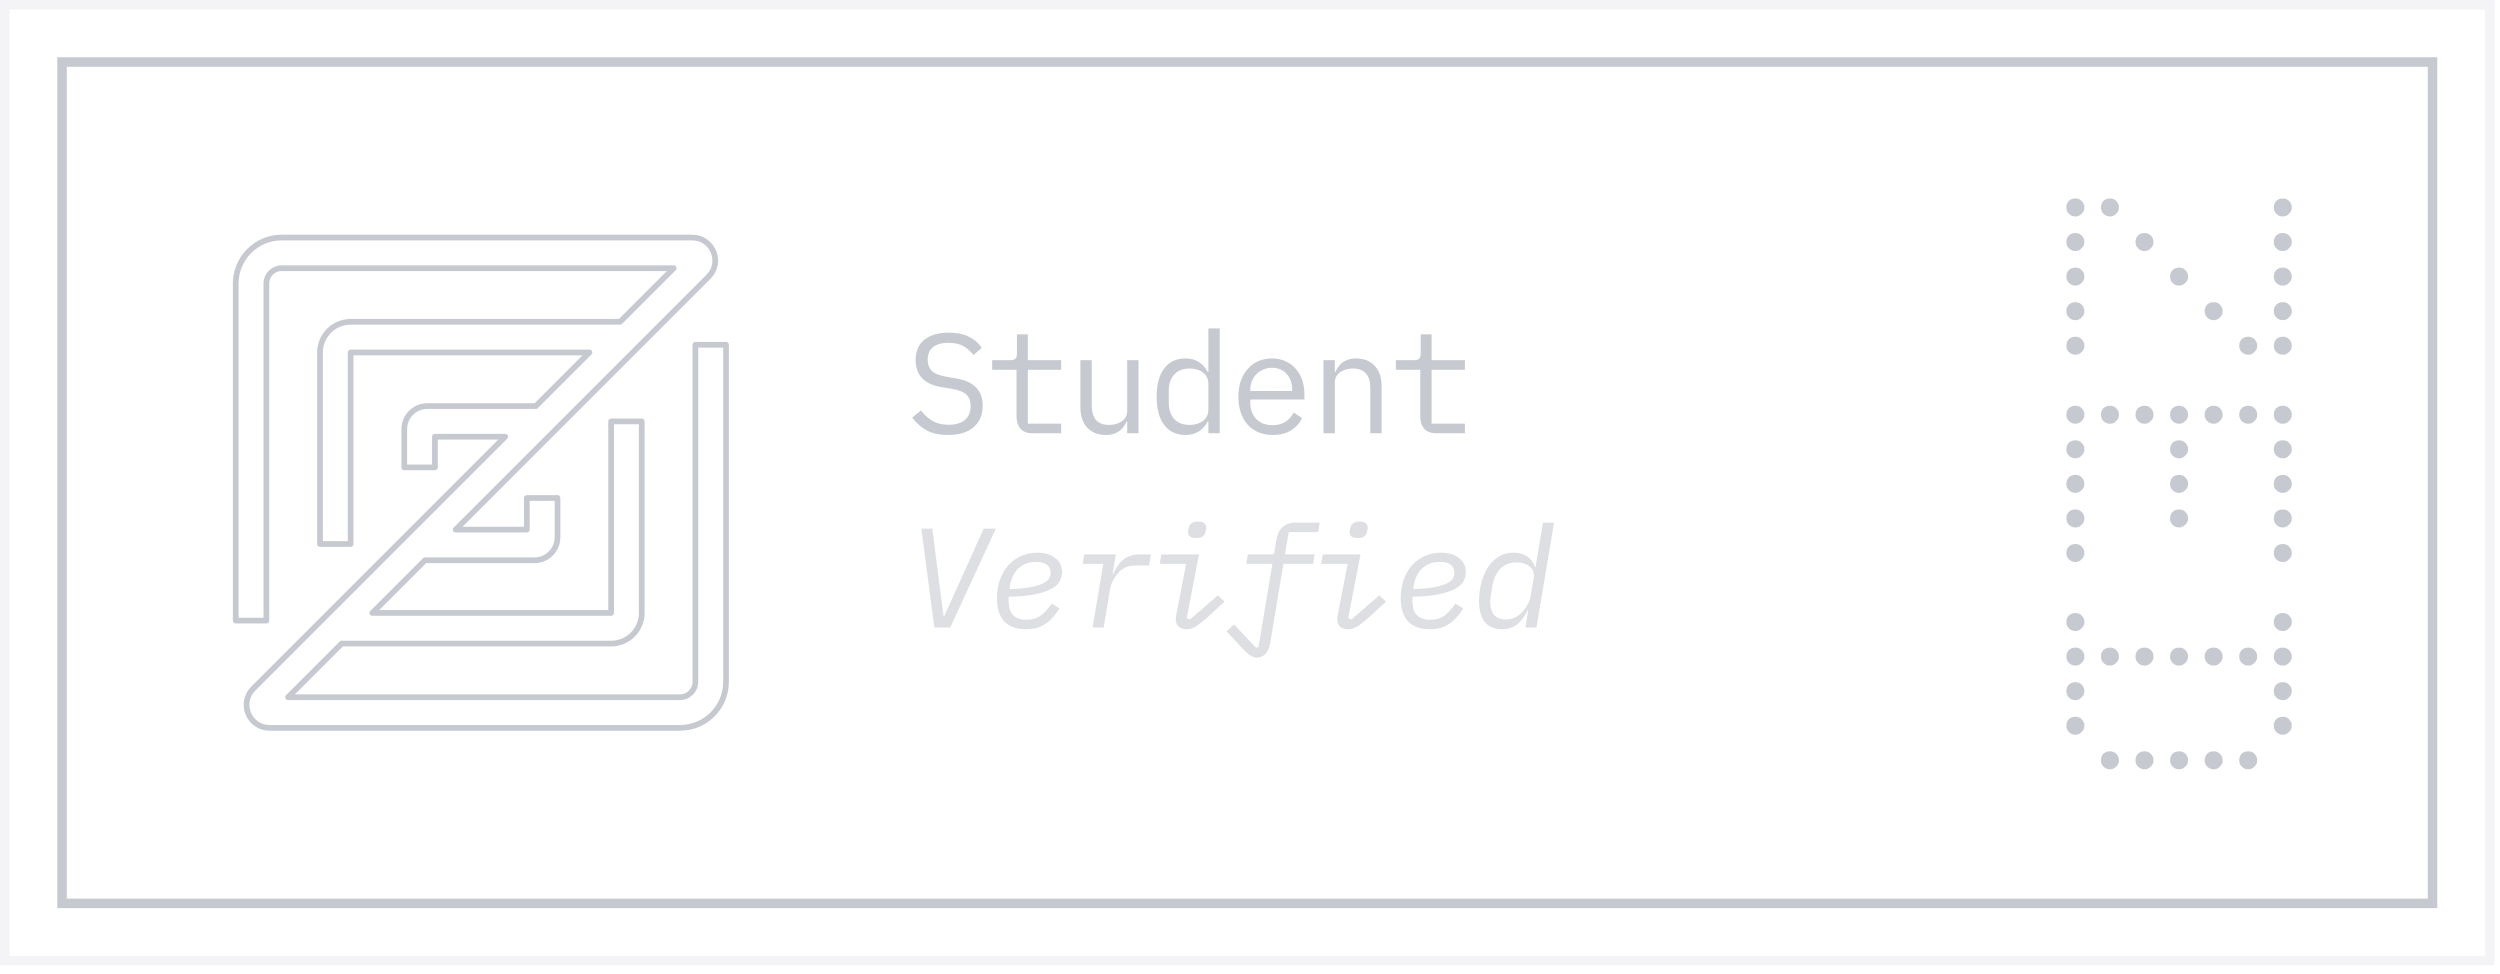
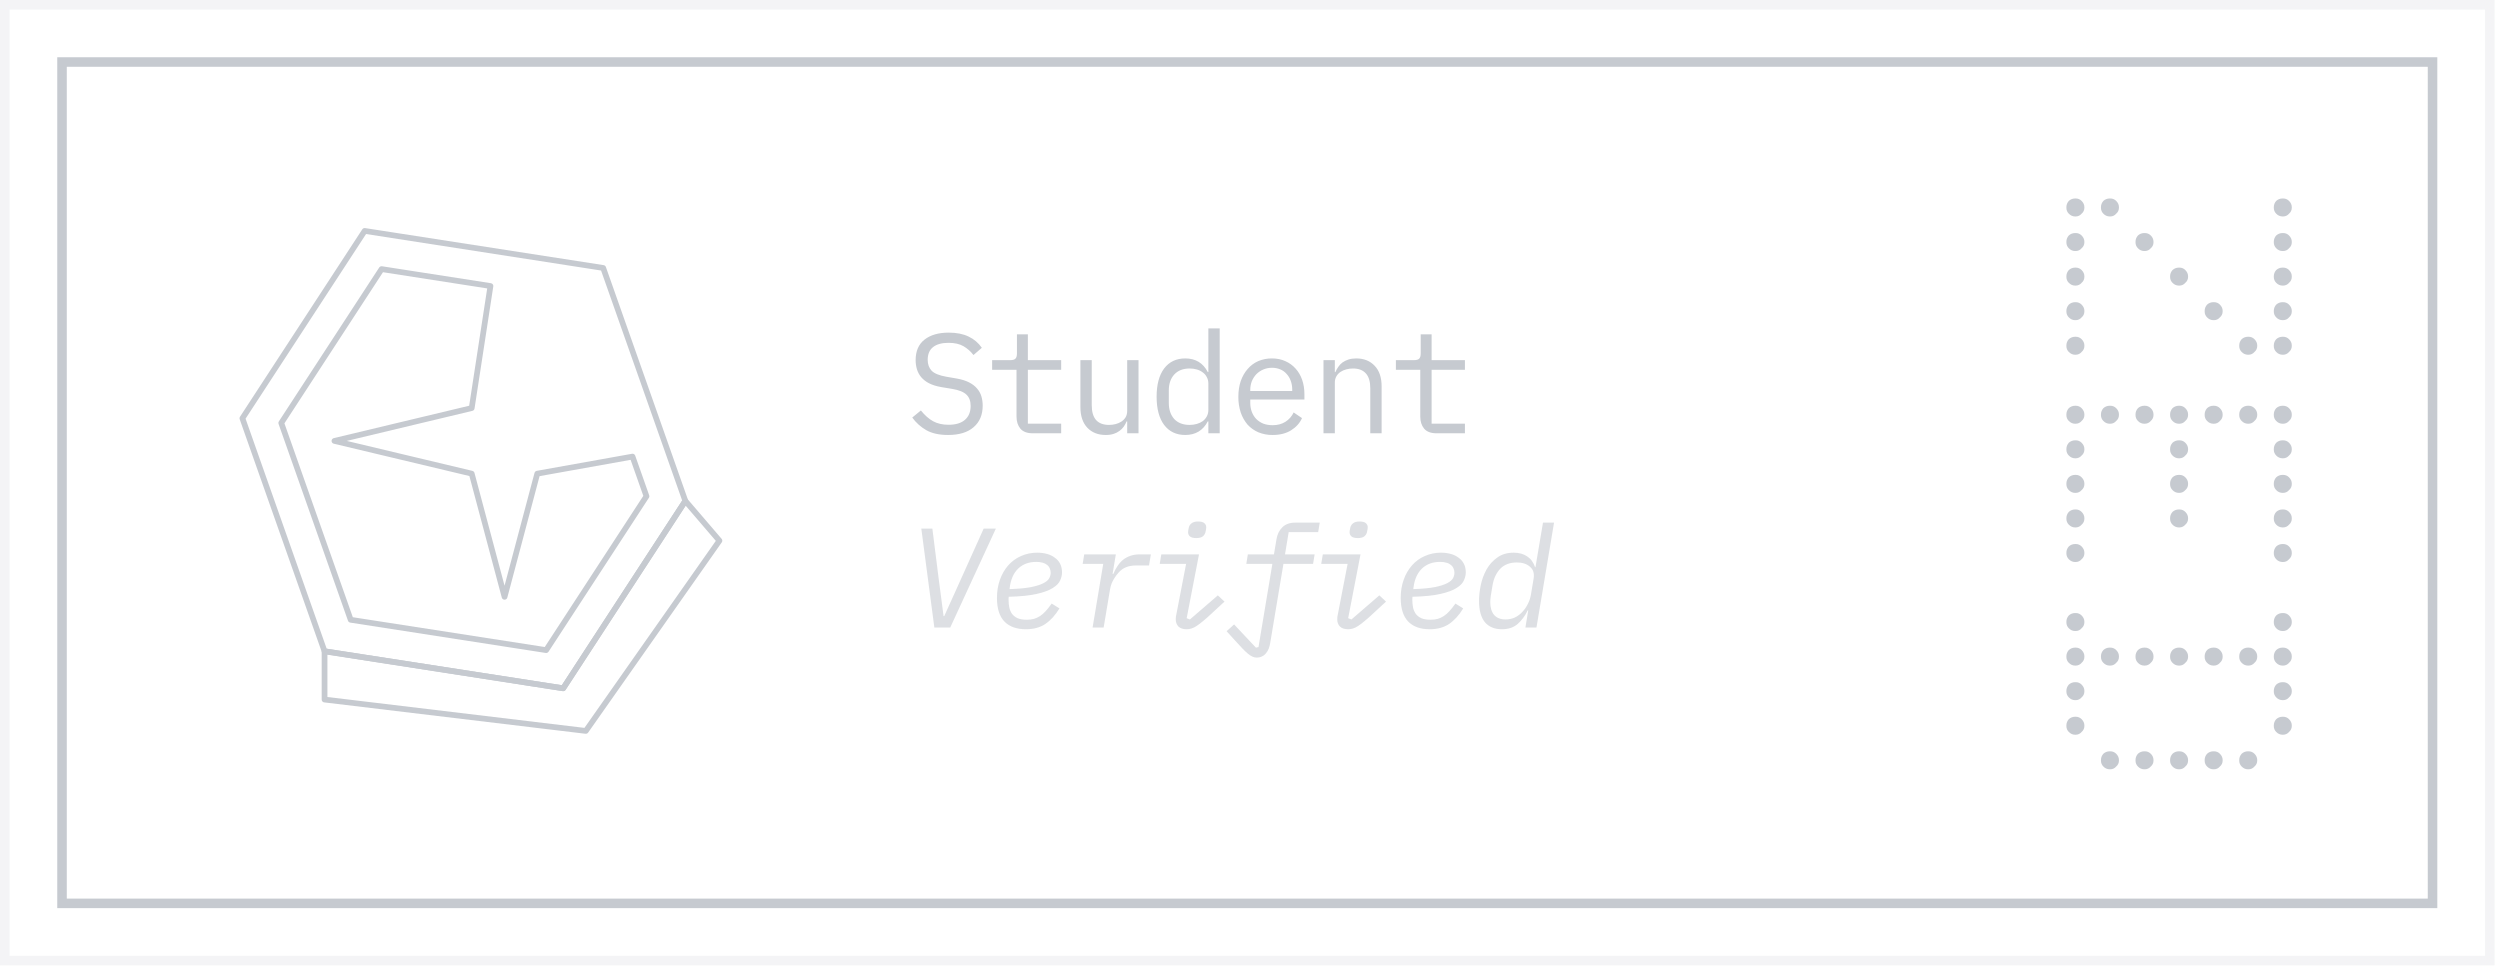
<svg xmlns="http://www.w3.org/2000/svg" width="262" height="102" fill="none">
  <path stroke="#c6cad0" d="M.5.5h260.43v100.173H.5z" opacity=".2" />
  <path stroke="#c6cad0" d="M6.5 6.5h248.43v88.173H6.5z" />
-   <path stroke="#c6cad0" stroke-linejoin="round" stroke-width=".6" d="M29.521 28.106c-.887 0-1.605.72-1.605 1.606v35.326h-3.212V29.712a4.817 4.817 0 0 1 4.817-4.817h43.023c2.146 0 3.22 2.594 1.703 4.111L47.75 55.504h7.464v-3.312h3.212v4.115a2.41 2.41 0 0 1-2.409 2.409H44.538l-5.52 5.52h25.027V44.164h3.211v20.072a3.21 3.21 0 0 1-3.211 3.211H35.806l-5.62 5.62h41.085c.887 0 1.605-.719 1.605-1.606V36.135h3.212V71.46a4.817 4.817 0 0 1-4.817 4.818H28.248c-2.146 0-3.22-2.595-1.703-4.112l26.397-26.398H45.58v3.212h-3.212v-4.014a2.41 2.41 0 0 1 2.409-2.41h11.378l5.62-5.62H36.747V57.01h-3.211V36.938a3.21 3.21 0 0 1 3.211-3.212h28.239l5.62-5.62z" clip-rule="evenodd" />
+   <path stroke="#c6cad0" stroke-linejoin="round" stroke-width=".6" clip-rule="evenodd" d="M34.013,68.252 L59.022,72.134 L71.824,52.496 L75.397,56.664 L61.392,76.6 L34.013,73.313Z" />
+   <path stroke="#c6cad0" stroke-linejoin="round" stroke-width=".6" clip-rule="evenodd" d="M25.403,43.838 L34.013,68.252 L59.022,72.134 L71.824,52.496 L63.214,28.082 L38.217,24.2ZM39.991,28.201 L51.4,29.976 L49.435,42.766 L35.049,46.208 L49.435,49.638 L52.877,62.547 L56.307,49.638 L66.287,47.851 L67.752,52.008 L57.236,68.133 L36.752,64.953 L29.476,44.326Z" />
  <path fill="#c6cad0" d="M150.538 45.408q-.876 0-1.292-.49-.402-.49-.402-1.263v-4.903h-2.555v-1.01h1.902q.386 0 .535-.149.163-.163.163-.55v-2.005h1.144v2.704h3.491v1.01h-3.491v5.646h3.491v1.01zM138.703 45.408v-7.666h1.188v1.248h.06q.119-.283.297-.535a1.9 1.9 0 0 1 .431-.46 2.3 2.3 0 0 1 .624-.313q.357-.119.832-.119 1.203 0 1.931.773.728.758.728 2.154v4.918h-1.188v-4.71q0-1.055-.461-1.56-.46-.52-1.352-.52-.356 0-.698.09-.342.088-.609.267a1.4 1.4 0 0 0-.431.46 1.3 1.3 0 0 0-.164.654v5.319zM133.375 45.586a3.8 3.8 0 0 1-1.5-.282 3.3 3.3 0 0 1-1.13-.802 3.9 3.9 0 0 1-.713-1.263 5.1 5.1 0 0 1-.252-1.65q0-.92.252-1.663.268-.744.728-1.263a3.1 3.1 0 0 1 1.1-.817 3.6 3.6 0 0 1 1.441-.283q.772 0 1.396.283.64.282 1.085.787.446.49.683 1.174t.238 1.5v.565h-5.675v.356q0 .506.163.936.164.431.461.743.312.313.742.49.446.165.981.164.773 0 1.337-.357a2.3 2.3 0 0 0 .862-.98l.876.594q-.341.773-1.144 1.278-.786.49-1.931.49m-.074-7.042a2.28 2.28 0 0 0-1.634.669 2.4 2.4 0 0 0-.476.742 2.5 2.5 0 0 0-.163.922v.103h4.397v-.163q0-.506-.163-.921a2 2 0 0 0-.431-.713 1.7 1.7 0 0 0-.669-.476 2.2 2.2 0 0 0-.861-.163M126.636 44.16h-.06q-.742 1.425-2.362 1.426-1.412 0-2.214-1.055-.787-1.054-.787-2.956t.787-2.957q.802-1.055 2.214-1.055 1.62 0 2.362 1.427h.06v-4.576h1.188v10.994h-1.188zm-1.961.371q.401 0 .757-.104.357-.104.624-.297.268-.208.416-.49.164-.297.164-.684v-2.763q0-.386-.164-.669a1.3 1.3 0 0 0-.416-.49 1.8 1.8 0 0 0-.624-.312 2.7 2.7 0 0 0-.757-.104q-1.04 0-1.62.639-.564.623-.564 1.664v1.307q0 1.04.564 1.68.58.623 1.62.623M118.129 44.16h-.06a3.3 3.3 0 0 1-.297.55 1.9 1.9 0 0 1-.446.445 2 2 0 0 1-.609.312q-.357.12-.832.12-1.203 0-1.931-.759-.728-.772-.728-2.169v-4.917h1.188v4.71q0 1.054.461 1.574.46.505 1.352.505.356 0 .698-.089a2 2 0 0 0 .609-.267q.268-.18.431-.446.164-.282.164-.669v-5.318h1.188v7.666h-1.188zM108.225 45.408q-.877 0-1.293-.49-.4-.49-.401-1.263v-4.903h-2.555v-1.01h1.901q.387 0 .535-.149.164-.163.164-.55v-2.005h1.144v2.704h3.491v1.01h-3.491v5.646h3.491v1.01zM99.36 45.586q-1.396 0-2.287-.505a4.7 4.7 0 0 1-1.47-1.322l.905-.743q.609.757 1.278 1.129.683.371 1.62.371 1.129 0 1.723-.52t.594-1.456q0-.758-.431-1.173-.43-.43-1.5-.61l-1.16-.192q-.756-.134-1.277-.402a2.7 2.7 0 0 1-.817-.638 2.4 2.4 0 0 1-.446-.832 3.4 3.4 0 0 1-.133-.951q0-1.427.936-2.155t2.525-.728q1.249 0 2.095.416a3.47 3.47 0 0 1 1.382 1.174l-.877.758a3.6 3.6 0 0 0-1.04-.921q-.609-.357-1.575-.357-1.055 0-1.619.446t-.564 1.337q0 .698.416 1.144.43.43 1.53.624l1.114.193q.758.135 1.278.401.52.267.832.639.327.372.46.832.134.46.134.966 0 1.44-.951 2.258-.936.817-2.674.817" />
  <path fill="#c6cad0" d="M160.16 63.953h-.045q-.446.907-1.084 1.456-.624.535-1.635.535-1.158 0-1.783-.743-.609-.743-.609-2.228 0-.773.179-1.65a6 6 0 0 1 .609-1.649 3.8 3.8 0 0 1 1.129-1.248q.698-.505 1.708-.505.847 0 1.412.386.579.372.832 1.13h.044l.788-4.666h1.159l-1.843 10.995h-1.158zm-2.363.966a2.4 2.4 0 0 0 .936-.193q.461-.209.862-.654.298-.327.52-.773.238-.446.327-.98l.282-1.694q.134-.802-.386-1.233-.505-.446-1.367-.446-1.114 0-1.753.669-.624.668-.802 1.738l-.179 1.07a9 9 0 0 0-.044.371q-.015.15-.015.297 0 .863.401 1.352.416.476 1.218.476M149.825 65.944q-1.456 0-2.243-.802-.788-.818-.788-2.481 0-1.041.312-1.902a4.5 4.5 0 0 1 .862-1.5 3.8 3.8 0 0 1 1.337-.981 4.1 4.1 0 0 1 1.709-.357q.564 0 1.04.134.475.134.817.401.356.252.549.639.194.386.194.891 0 .402-.194.832-.178.431-.772.803-.58.37-1.694.624-1.099.252-2.927.297-.015.118-.015.222v.12q0 .4.075.772.073.371.282.669.208.282.579.46.372.163.981.163.416 0 .743-.089.342-.103.639-.297.312-.207.594-.52.297-.327.624-.787l.817.505q-.654 1.07-1.486 1.634-.817.55-2.035.55m1.085-7.057q-1.16 0-1.887.698-.729.699-.892 2.006l-.015.148q1.397-.045 2.244-.208.861-.177 1.307-.416.46-.237.609-.52.149-.282.149-.564 0-.238-.089-.446a.8.8 0 0 0-.253-.356 1.2 1.2 0 0 0-.475-.253 2.4 2.4 0 0 0-.698-.09M142.298 56.39q-.475 0-.668-.177a.55.55 0 0 1-.193-.416q0-.09.014-.194t.045-.237a.8.8 0 0 1 .297-.52q.238-.193.684-.193.475 0 .668.178a.55.55 0 0 1 .193.416q0 .09-.015.193a3 3 0 0 1-.044.238.85.85 0 0 1-.297.535q-.238.177-.684.178m-1.01 9.554q-.565 0-.862-.282a1.04 1.04 0 0 1-.282-.743q0-.15.015-.297.03-.164.059-.297l1.011-5.23h-2.764l.164-.996h3.952l-1.293 6.686.342.134 2.927-2.526.698.654-1.352 1.248q-.52.49-.906.802a7 7 0 0 1-.669.505 2.1 2.1 0 0 1-.55.268 1.6 1.6 0 0 1-.49.074M131.696 68.915a1 1 0 0 1-.446-.104 2 2 0 0 1-.46-.297 7 7 0 0 1-.58-.55 47 47 0 0 1-.757-.817l-.906-.995.787-.713 2.288 2.436.267-.06 1.456-8.72h-2.733l.163-.996h2.734l.267-1.59q.119-.756.609-1.247.49-.49 1.352-.49h2.571l-.164.995h-3.09l-.386 2.332h3.105l-.164.996h-3.105l-1.382 8.26a3 3 0 0 1-.148.595 1.6 1.6 0 0 1-.282.49 1.1 1.1 0 0 1-.416.342q-.253.133-.58.133M125.373 56.39q-.475 0-.669-.177a.55.55 0 0 1-.193-.416q0-.09.015-.194t.045-.237a.78.78 0 0 1 .297-.52q.237-.193.683-.193.475 0 .669.178a.55.55 0 0 1 .193.416q0 .09-.015.193-.015.105-.045.238a.84.84 0 0 1-.297.535q-.237.177-.683.178m-1.01 9.554q-.565 0-.862-.282a1.04 1.04 0 0 1-.282-.743q0-.15.014-.297.03-.164.06-.297l1.01-5.23h-2.763l.163-.996h3.952l-1.292 6.686.341.134 2.927-2.526.698.654-1.352 1.248q-.519.49-.906.802-.37.312-.668.505a2.1 2.1 0 0 1-.55.268q-.238.075-.49.074M114.503 65.766l1.115-6.671h-2.155l.164-.996h3.313l-.342 2.05h.074q.194-.46.446-.831.253-.387.58-.654.341-.267.772-.416.43-.15.981-.149h1.159l-.194 1.16h-1.307q-.669 0-1.114.192-.446.179-.788.58l-.208.252q-.119.15-.252.372a4 4 0 0 0-.253.505 3.6 3.6 0 0 0-.163.61l-.669 3.996zM107.512 65.944q-1.457 0-2.244-.802-.787-.818-.787-2.481 0-1.041.312-1.902a4.6 4.6 0 0 1 .861-1.5 3.85 3.85 0 0 1 1.338-.981 4.1 4.1 0 0 1 1.708-.357q.564 0 1.04.134.475.134.817.401.357.252.55.639.193.386.193.891 0 .402-.193.832-.178.431-.773.803-.579.37-1.693.624-1.1.252-2.927.297-.015.118-.015.222v.12q0 .4.074.772.075.371.283.669.207.282.579.46.371.163.981.163.415 0 .742-.089.342-.103.639-.297.312-.207.595-.52.297-.327.624-.787l.817.505q-.654 1.07-1.486 1.634-.817.55-2.035.55m1.084-7.057q-1.158 0-1.887.698-.727.699-.891 2.006l-.015.148q1.397-.045 2.243-.208.862-.177 1.308-.416.46-.237.609-.52.149-.282.149-.564 0-.238-.09-.446a.8.8 0 0 0-.252-.356 1.2 1.2 0 0 0-.476-.253 2.4 2.4 0 0 0-.698-.09M97.92 65.766l-1.367-10.37h1.159l.653 5.185.52 3.981h.075l1.797-3.981 2.333-5.186h1.278l-4.784 10.37z" opacity=".6" />
  <path fill="#c6cad0" d="M240.179 65.152v.073a.79.79 0 0 1-.29.616.79.79 0 0 1-.616.29h-.072a.9.9 0 0 1-.652-.29.84.84 0 0 1-.254-.616v-.073a.96.96 0 0 1 .254-.652.96.96 0 0 1 .652-.253h.072q.363 0 .616.253.29.29.29.652m0 3.623v.073a.79.79 0 0 1-.29.616.79.79 0 0 1-.616.29h-.072a.9.9 0 0 1-.652-.29.84.84 0 0 1-.254-.616v-.073a.96.96 0 0 1 .254-.652.96.96 0 0 1 .652-.253h.072q.363 0 .616.253.29.29.29.652m0 3.623v.073a.79.79 0 0 1-.29.615.79.79 0 0 1-.616.29h-.072a.9.9 0 0 1-.652-.29.84.84 0 0 1-.254-.615v-.073a.96.96 0 0 1 .254-.652.96.96 0 0 1 .652-.254h.072q.363 0 .616.254.29.29.29.652m0 3.623v.073a.79.79 0 0 1-.29.615.79.79 0 0 1-.616.29h-.072a.9.9 0 0 1-.652-.29.84.84 0 0 1-.254-.615v-.073a.96.96 0 0 1 .254-.652.96.96 0 0 1 .652-.254h.072q.363 0 .616.254.29.29.29.652m-3.623-7.246v.073a.79.79 0 0 1-.29.616.79.79 0 0 1-.616.29h-.072a.9.9 0 0 1-.652-.29.84.84 0 0 1-.254-.616v-.073q0-.362.254-.652a.96.96 0 0 1 .652-.253h.072q.363 0 .616.253.29.29.29.652m0 10.869v.072a.79.79 0 0 1-.29.616.79.79 0 0 1-.616.29h-.072q-.363 0-.652-.29a.84.84 0 0 1-.254-.616v-.072q0-.363.254-.652a.96.96 0 0 1 .652-.254h.072q.363 0 .616.254.29.29.29.652m-3.623-10.869v.073a.79.79 0 0 1-.29.616.79.79 0 0 1-.616.29h-.072a.9.9 0 0 1-.652-.29.84.84 0 0 1-.254-.616v-.073q0-.362.254-.652a.96.96 0 0 1 .652-.253h.072q.363 0 .616.253.29.29.29.652m0 10.869v.072a.79.79 0 0 1-.29.616.79.79 0 0 1-.616.29h-.072q-.363 0-.652-.29a.84.84 0 0 1-.254-.616v-.072q0-.363.254-.652a.96.96 0 0 1 .652-.254h.072q.363 0 .616.254.29.29.29.652m-3.623-10.869v.073a.79.79 0 0 1-.29.616.79.79 0 0 1-.615.29h-.073a.9.9 0 0 1-.652-.29.84.84 0 0 1-.254-.616v-.073q0-.362.254-.652a.97.97 0 0 1 .652-.253h.073q.362 0 .615.253.29.29.29.652m0 10.869v.072a.79.79 0 0 1-.29.616.79.79 0 0 1-.615.29h-.073a.9.9 0 0 1-.652-.29.84.84 0 0 1-.254-.616v-.072q0-.363.254-.652a.97.97 0 0 1 .652-.254h.073q.362 0 .615.254.29.29.29.652m-3.623-10.869v.073a.79.79 0 0 1-.289.616.8.8 0 0 1-.616.29h-.073a.9.9 0 0 1-.652-.29.84.84 0 0 1-.254-.616v-.073q0-.362.254-.652a.97.97 0 0 1 .652-.253h.073q.361 0 .616.253a.9.9 0 0 1 .289.652m0 10.869v.072a.79.79 0 0 1-.289.616.8.8 0 0 1-.616.29h-.073a.9.9 0 0 1-.652-.29.84.84 0 0 1-.254-.616v-.072q0-.363.254-.652a.97.97 0 0 1 .652-.254h.073q.361 0 .616.254a.9.9 0 0 1 .289.652m-3.622-10.869v.073a.79.79 0 0 1-.29.616.79.79 0 0 1-.616.29h-.073a.9.9 0 0 1-.652-.29.84.84 0 0 1-.253-.616v-.073q0-.362.253-.652a.97.97 0 0 1 .652-.253h.073a.84.84 0 0 1 .616.253q.29.29.29.652m0 10.869v.072a.79.79 0 0 1-.29.616.79.79 0 0 1-.616.29h-.073a.9.9 0 0 1-.652-.29.84.84 0 0 1-.253-.616v-.072q0-.363.253-.652a.97.97 0 0 1 .652-.254h.073a.84.84 0 0 1 .616.254q.29.29.29.652m-3.623-14.492v.073a.79.79 0 0 1-.29.616.79.79 0 0 1-.616.29h-.073q-.361 0-.652-.29a.84.84 0 0 1-.253-.616v-.073q0-.362.253-.652a.97.97 0 0 1 .652-.253h.073a.84.84 0 0 1 .616.253q.29.29.29.652m0 3.623v.073a.79.79 0 0 1-.29.616.79.79 0 0 1-.616.29h-.073q-.361 0-.652-.29a.84.84 0 0 1-.253-.616v-.073q0-.362.253-.652a.97.97 0 0 1 .652-.253h.073a.84.84 0 0 1 .616.253q.29.29.29.652m0 3.623v.073a.79.79 0 0 1-.29.615.79.79 0 0 1-.616.29h-.073q-.361 0-.652-.29a.84.84 0 0 1-.253-.615v-.073q0-.362.253-.652a.97.97 0 0 1 .652-.254h.073a.84.84 0 0 1 .616.254q.29.29.29.652m0 3.623v.073a.79.79 0 0 1-.29.615.79.79 0 0 1-.616.29h-.073q-.361 0-.652-.29a.84.84 0 0 1-.253-.615v-.073q0-.363.253-.652a.97.97 0 0 1 .652-.254h.073a.84.84 0 0 1 .616.254q.29.29.29.652M240.179 43.43v.072a.79.79 0 0 1-.29.616.79.79 0 0 1-.616.29h-.072a.9.9 0 0 1-.652-.29.84.84 0 0 1-.254-.616v-.073a.96.96 0 0 1 .254-.652.96.96 0 0 1 .652-.253h.072q.363 0 .616.253.29.29.29.652m0 3.622v.073a.79.79 0 0 1-.29.616.79.79 0 0 1-.616.29h-.072a.9.9 0 0 1-.652-.29.84.84 0 0 1-.254-.616v-.073a.96.96 0 0 1 .254-.652.96.96 0 0 1 .652-.253h.072q.363 0 .616.253.29.29.29.652m0 3.623v.073a.79.79 0 0 1-.29.616.79.79 0 0 1-.616.29h-.072a.9.9 0 0 1-.652-.29.84.84 0 0 1-.254-.616v-.073a.96.96 0 0 1 .254-.652.96.96 0 0 1 .652-.254h.072q.363 0 .616.254.29.29.29.652m0 3.623v.072a.79.79 0 0 1-.29.616.79.79 0 0 1-.616.29h-.072a.9.9 0 0 1-.652-.29.84.84 0 0 1-.254-.616v-.072a.96.96 0 0 1 .254-.652.96.96 0 0 1 .652-.254h.072q.363 0 .616.254.29.29.29.652m0 3.623v.072a.79.79 0 0 1-.29.616.79.79 0 0 1-.616.29h-.072a.9.9 0 0 1-.652-.29.84.84 0 0 1-.254-.616v-.072a.96.96 0 0 1 .254-.652.96.96 0 0 1 .652-.254h.072q.363 0 .616.254.29.29.29.652m-3.623-14.492v.073a.79.79 0 0 1-.29.616.79.79 0 0 1-.616.29h-.072a.9.9 0 0 1-.652-.29.84.84 0 0 1-.254-.616v-.073q0-.362.254-.652a.96.96 0 0 1 .652-.253h.072q.363 0 .616.253.29.29.29.652m-3.623 0v.073a.79.79 0 0 1-.29.616.79.79 0 0 1-.616.29h-.072a.9.9 0 0 1-.652-.29.84.84 0 0 1-.254-.616v-.073q0-.362.254-.652a.96.96 0 0 1 .652-.253h.072q.363 0 .616.253.29.29.29.652m-3.623 0v.073a.79.79 0 0 1-.29.616.79.79 0 0 1-.615.29h-.073a.9.9 0 0 1-.652-.29.84.84 0 0 1-.254-.616v-.073q0-.362.254-.652a.97.97 0 0 1 .652-.253h.073q.362 0 .615.253.29.29.29.652m0 3.623v.073a.79.79 0 0 1-.29.616.79.79 0 0 1-.615.29h-.073a.9.9 0 0 1-.652-.29.84.84 0 0 1-.254-.616v-.073q0-.362.254-.652a.97.97 0 0 1 .652-.253h.073q.362 0 .615.253.29.29.29.652m0 3.623v.073a.79.79 0 0 1-.29.616.79.79 0 0 1-.615.29h-.073a.9.9 0 0 1-.652-.29.84.84 0 0 1-.254-.616v-.073q0-.362.254-.652a.97.97 0 0 1 .652-.254h.073q.362 0 .615.254.29.29.29.652m0 3.623v.072a.79.79 0 0 1-.29.616.79.79 0 0 1-.615.29h-.073a.9.9 0 0 1-.652-.29.84.84 0 0 1-.254-.616v-.072q0-.363.254-.652a.97.97 0 0 1 .652-.254h.073q.362 0 .615.254.29.29.29.652m-3.623-10.869v.073a.79.79 0 0 1-.289.616.8.8 0 0 1-.616.29h-.073a.9.9 0 0 1-.652-.29.84.84 0 0 1-.254-.616v-.073q0-.362.254-.652a.97.97 0 0 1 .652-.253h.073q.361 0 .616.253a.9.9 0 0 1 .289.652m-3.622 0v.073a.79.79 0 0 1-.29.616.79.79 0 0 1-.616.29h-.073a.9.9 0 0 1-.652-.29.84.84 0 0 1-.253-.616v-.073q0-.362.253-.652a.97.97 0 0 1 .652-.253h.073a.84.84 0 0 1 .616.253q.29.29.29.652m-3.623 0v.073a.79.79 0 0 1-.29.616.79.79 0 0 1-.616.29h-.073q-.361 0-.652-.29a.84.84 0 0 1-.253-.616v-.073q0-.362.253-.652a.97.97 0 0 1 .652-.253h.073a.84.84 0 0 1 .616.253q.29.29.29.652m0 3.623v.073a.79.79 0 0 1-.29.616.79.79 0 0 1-.616.29h-.073q-.361 0-.652-.29a.84.84 0 0 1-.253-.616v-.073q0-.362.253-.652a.97.97 0 0 1 .652-.253h.073a.84.84 0 0 1 .616.253q.29.29.29.652m0 3.623v.073a.79.79 0 0 1-.29.616.79.79 0 0 1-.616.29h-.073q-.361 0-.652-.29a.84.84 0 0 1-.253-.616v-.073q0-.362.253-.652a.97.97 0 0 1 .652-.254h.073a.84.84 0 0 1 .616.254q.29.29.29.652m0 3.623v.072a.79.79 0 0 1-.29.616.79.79 0 0 1-.616.29h-.073q-.361 0-.652-.29a.84.84 0 0 1-.253-.616v-.072q0-.363.253-.652a.97.97 0 0 1 .652-.254h.073a.84.84 0 0 1 .616.254q.29.29.29.652m0 3.623v.072a.79.79 0 0 1-.29.616.79.79 0 0 1-.616.29h-.073q-.361 0-.652-.29a.84.84 0 0 1-.253-.616v-.072q0-.363.253-.652a.97.97 0 0 1 .652-.254h.073a.84.84 0 0 1 .616.254q.29.29.29.652M240.179 21.706v.073a.79.79 0 0 1-.29.616.79.79 0 0 1-.616.29h-.072a.9.9 0 0 1-.652-.29.84.84 0 0 1-.254-.616v-.073a.96.96 0 0 1 .254-.652.96.96 0 0 1 .652-.253h.072q.363 0 .616.253.29.29.29.652m0 3.623v.073a.79.79 0 0 1-.29.616.79.79 0 0 1-.616.29h-.072a.9.9 0 0 1-.652-.29.84.84 0 0 1-.254-.616v-.073a.96.96 0 0 1 .254-.652.96.96 0 0 1 .652-.253h.072q.363 0 .616.253.29.29.29.652m0 3.623v.073a.79.79 0 0 1-.29.615.79.79 0 0 1-.616.29h-.072a.9.9 0 0 1-.652-.29.84.84 0 0 1-.254-.615v-.073a.96.96 0 0 1 .254-.652.96.96 0 0 1 .652-.254h.072q.363 0 .616.254.29.29.29.652m0 3.623v.072a.79.79 0 0 1-.29.616.79.79 0 0 1-.616.29h-.072a.9.9 0 0 1-.652-.29.84.84 0 0 1-.254-.616v-.072a.96.96 0 0 1 .254-.652.96.96 0 0 1 .652-.254h.072q.363 0 .616.254.29.29.29.652m0 3.623v.072a.79.79 0 0 1-.29.616.79.79 0 0 1-.616.29h-.072a.9.9 0 0 1-.652-.29.84.84 0 0 1-.254-.616v-.072a.96.96 0 0 1 .254-.652.96.96 0 0 1 .652-.254h.072q.363 0 .616.254.29.29.29.652m-3.623 0v.072a.79.79 0 0 1-.29.616.79.79 0 0 1-.616.29h-.072a.9.9 0 0 1-.652-.29.84.84 0 0 1-.254-.616v-.072q0-.364.254-.652a.96.96 0 0 1 .652-.254h.072q.363 0 .616.254.29.29.29.652m-3.623-3.623v.072a.79.79 0 0 1-.29.616.79.79 0 0 1-.616.29h-.072a.9.9 0 0 1-.652-.29.84.84 0 0 1-.254-.616v-.072q0-.363.254-.652a.96.96 0 0 1 .652-.254h.072q.363 0 .616.254.29.29.29.652m-3.623-3.623v.073a.79.79 0 0 1-.29.615.79.79 0 0 1-.615.29h-.073a.9.9 0 0 1-.652-.29.84.84 0 0 1-.254-.615v-.073q0-.362.254-.652a.97.97 0 0 1 .652-.254h.073q.362 0 .615.254.29.29.29.652m-3.623-3.623v.073a.79.79 0 0 1-.289.616.8.8 0 0 1-.616.29h-.073a.9.9 0 0 1-.652-.29.84.84 0 0 1-.254-.616v-.073q0-.362.254-.652a.97.97 0 0 1 .652-.253h.073q.361 0 .616.253a.9.9 0 0 1 .289.652m-3.622-3.623v.073a.79.79 0 0 1-.29.616.79.79 0 0 1-.616.29h-.073a.9.9 0 0 1-.652-.29.84.84 0 0 1-.253-.616v-.073q0-.362.253-.652a.97.97 0 0 1 .652-.253h.073a.84.84 0 0 1 .616.253q.29.29.29.652m-3.623 0v.073a.79.79 0 0 1-.29.616.79.79 0 0 1-.616.29h-.073q-.361 0-.652-.29a.84.84 0 0 1-.253-.616v-.073q0-.362.253-.652a.97.97 0 0 1 .652-.253h.073a.84.84 0 0 1 .616.253q.29.29.29.652m0 3.623v.073a.79.79 0 0 1-.29.616.79.79 0 0 1-.616.29h-.073q-.361 0-.652-.29a.84.84 0 0 1-.253-.616v-.073q0-.362.253-.652a.97.97 0 0 1 .652-.253h.073a.84.84 0 0 1 .616.253q.29.29.29.652m0 3.623v.073a.79.79 0 0 1-.29.615.79.79 0 0 1-.616.29h-.073q-.361 0-.652-.29a.84.84 0 0 1-.253-.615v-.073q0-.362.253-.652a.97.97 0 0 1 .652-.254h.073a.84.84 0 0 1 .616.254q.29.29.29.652m0 3.623v.072a.79.79 0 0 1-.29.616.79.79 0 0 1-.616.29h-.073q-.361 0-.652-.29a.84.84 0 0 1-.253-.616v-.072q0-.363.253-.652a.97.97 0 0 1 .652-.254h.073a.84.84 0 0 1 .616.254q.29.29.29.652m0 3.623v.072a.79.79 0 0 1-.29.616.79.79 0 0 1-.616.29h-.073q-.361 0-.652-.29a.84.84 0 0 1-.253-.616v-.072q0-.364.253-.652a.97.97 0 0 1 .652-.254h.073a.84.84 0 0 1 .616.254q.29.29.29.652" />
</svg>
